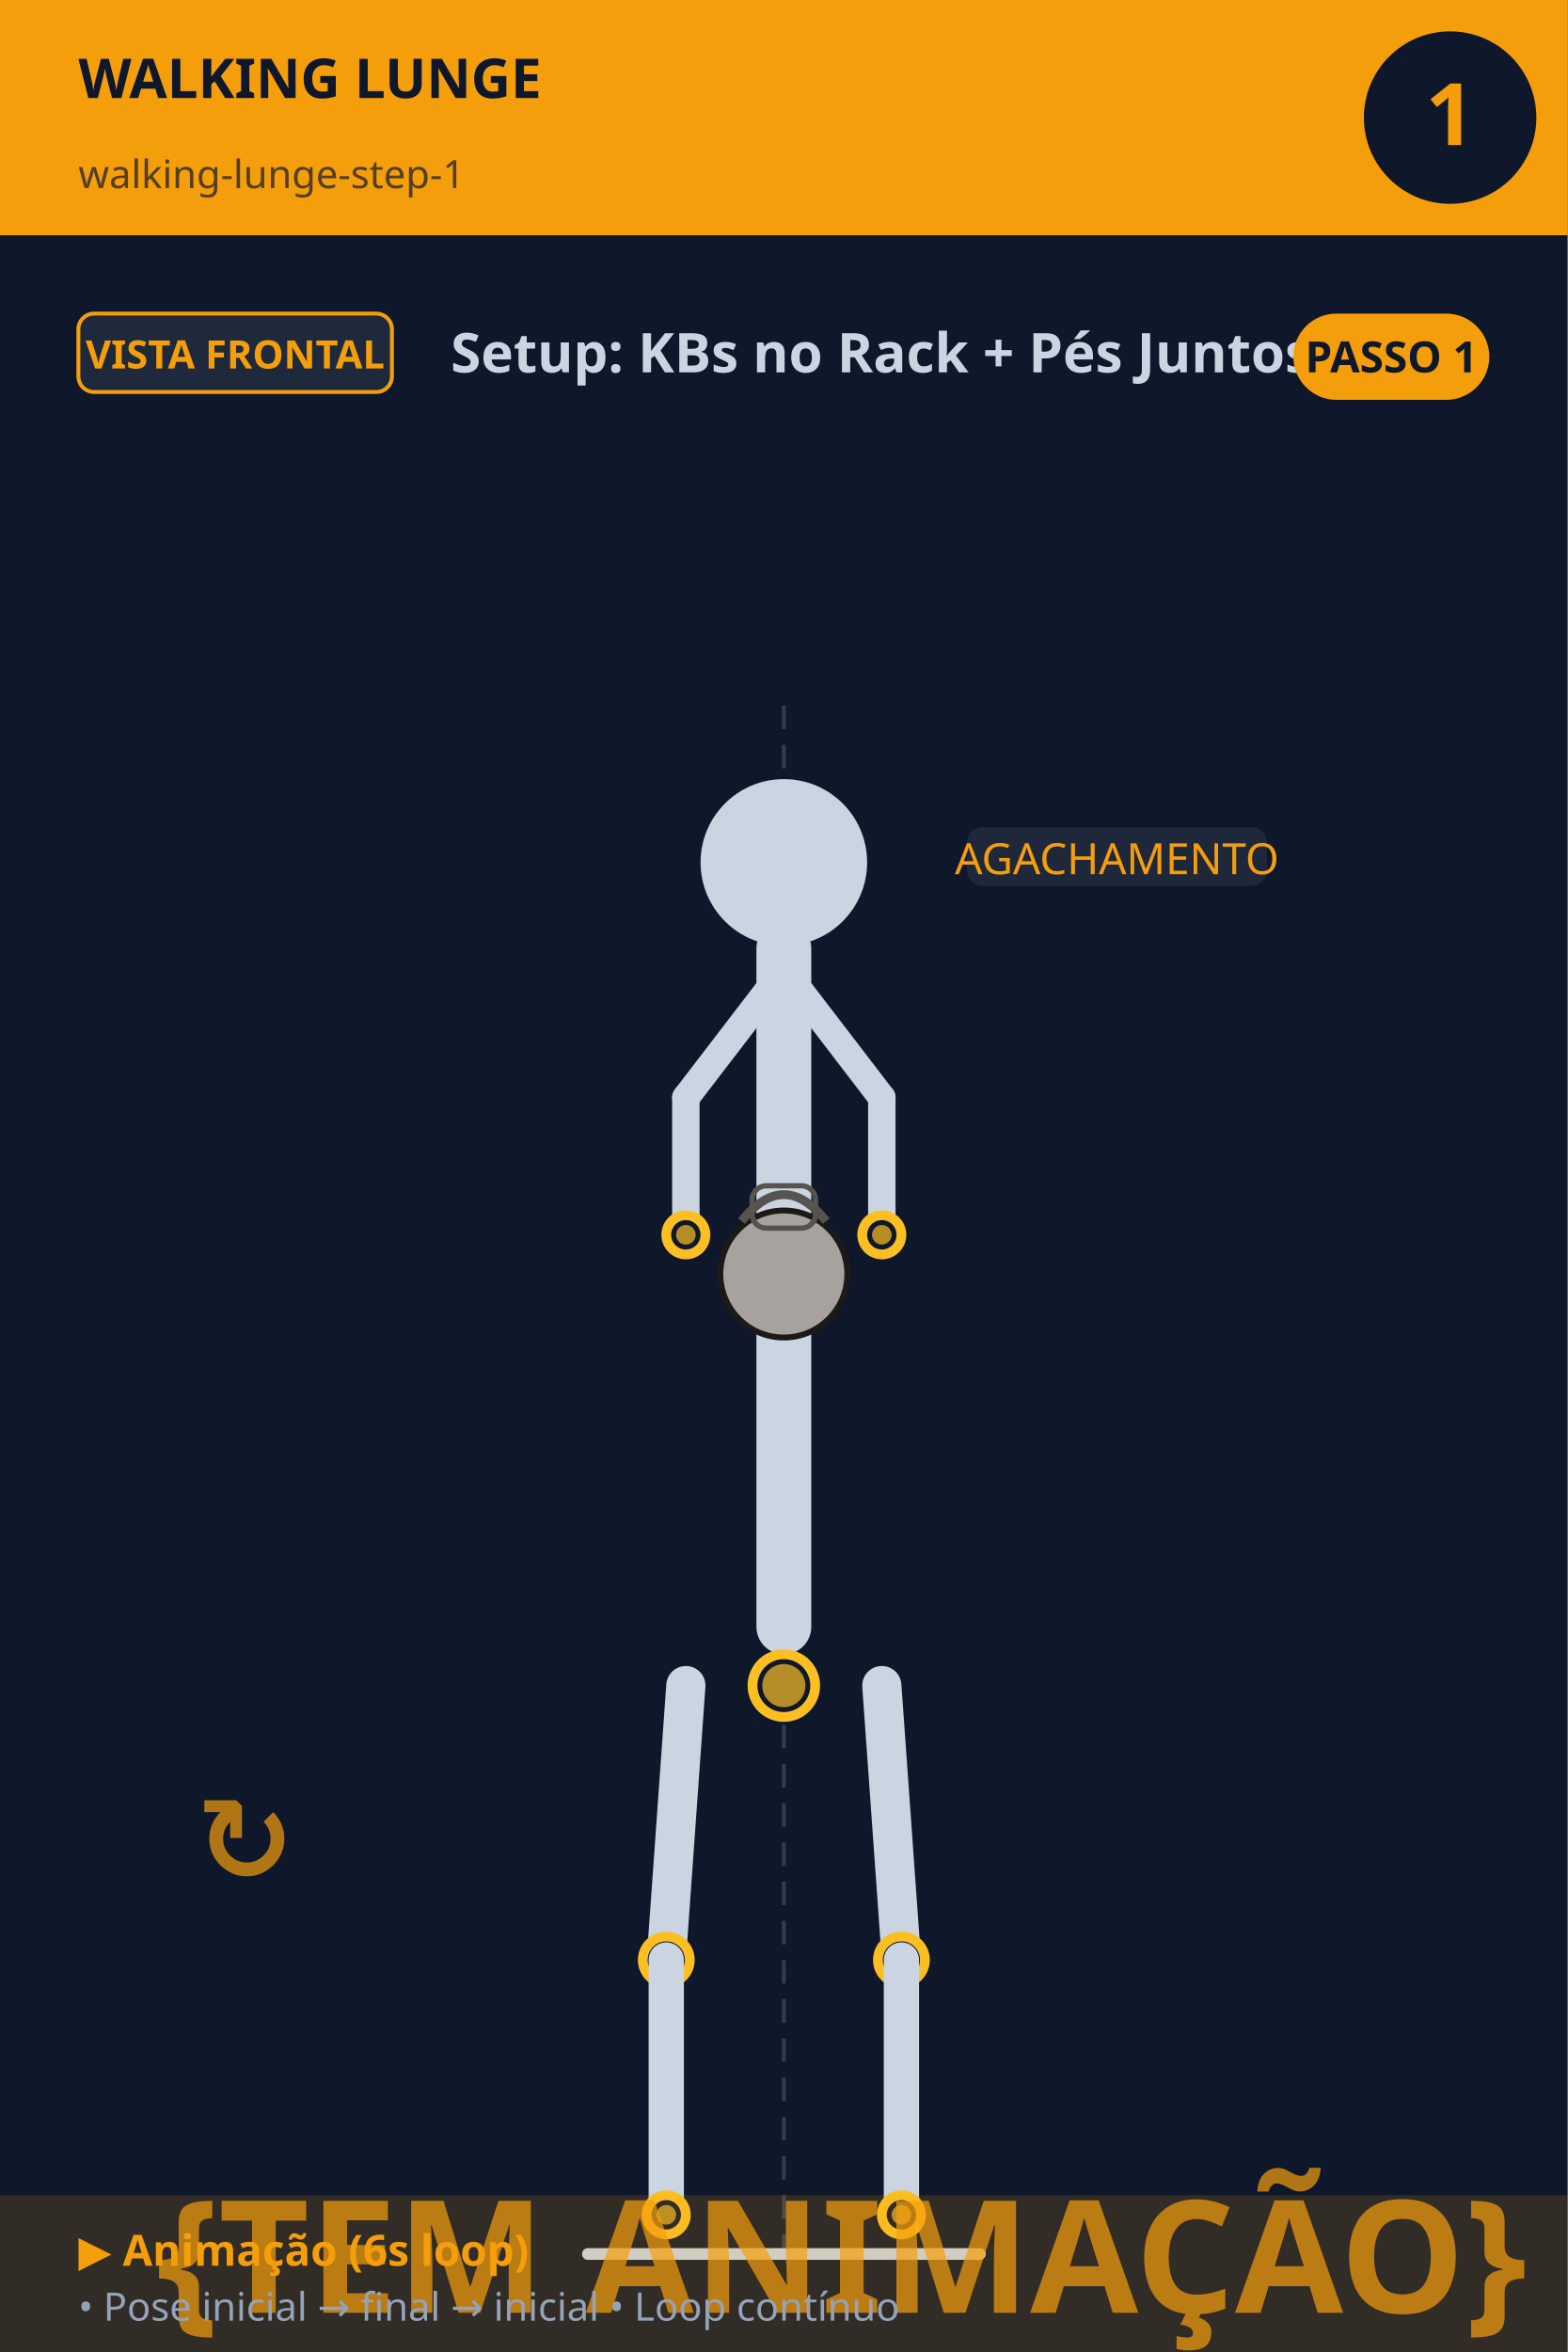
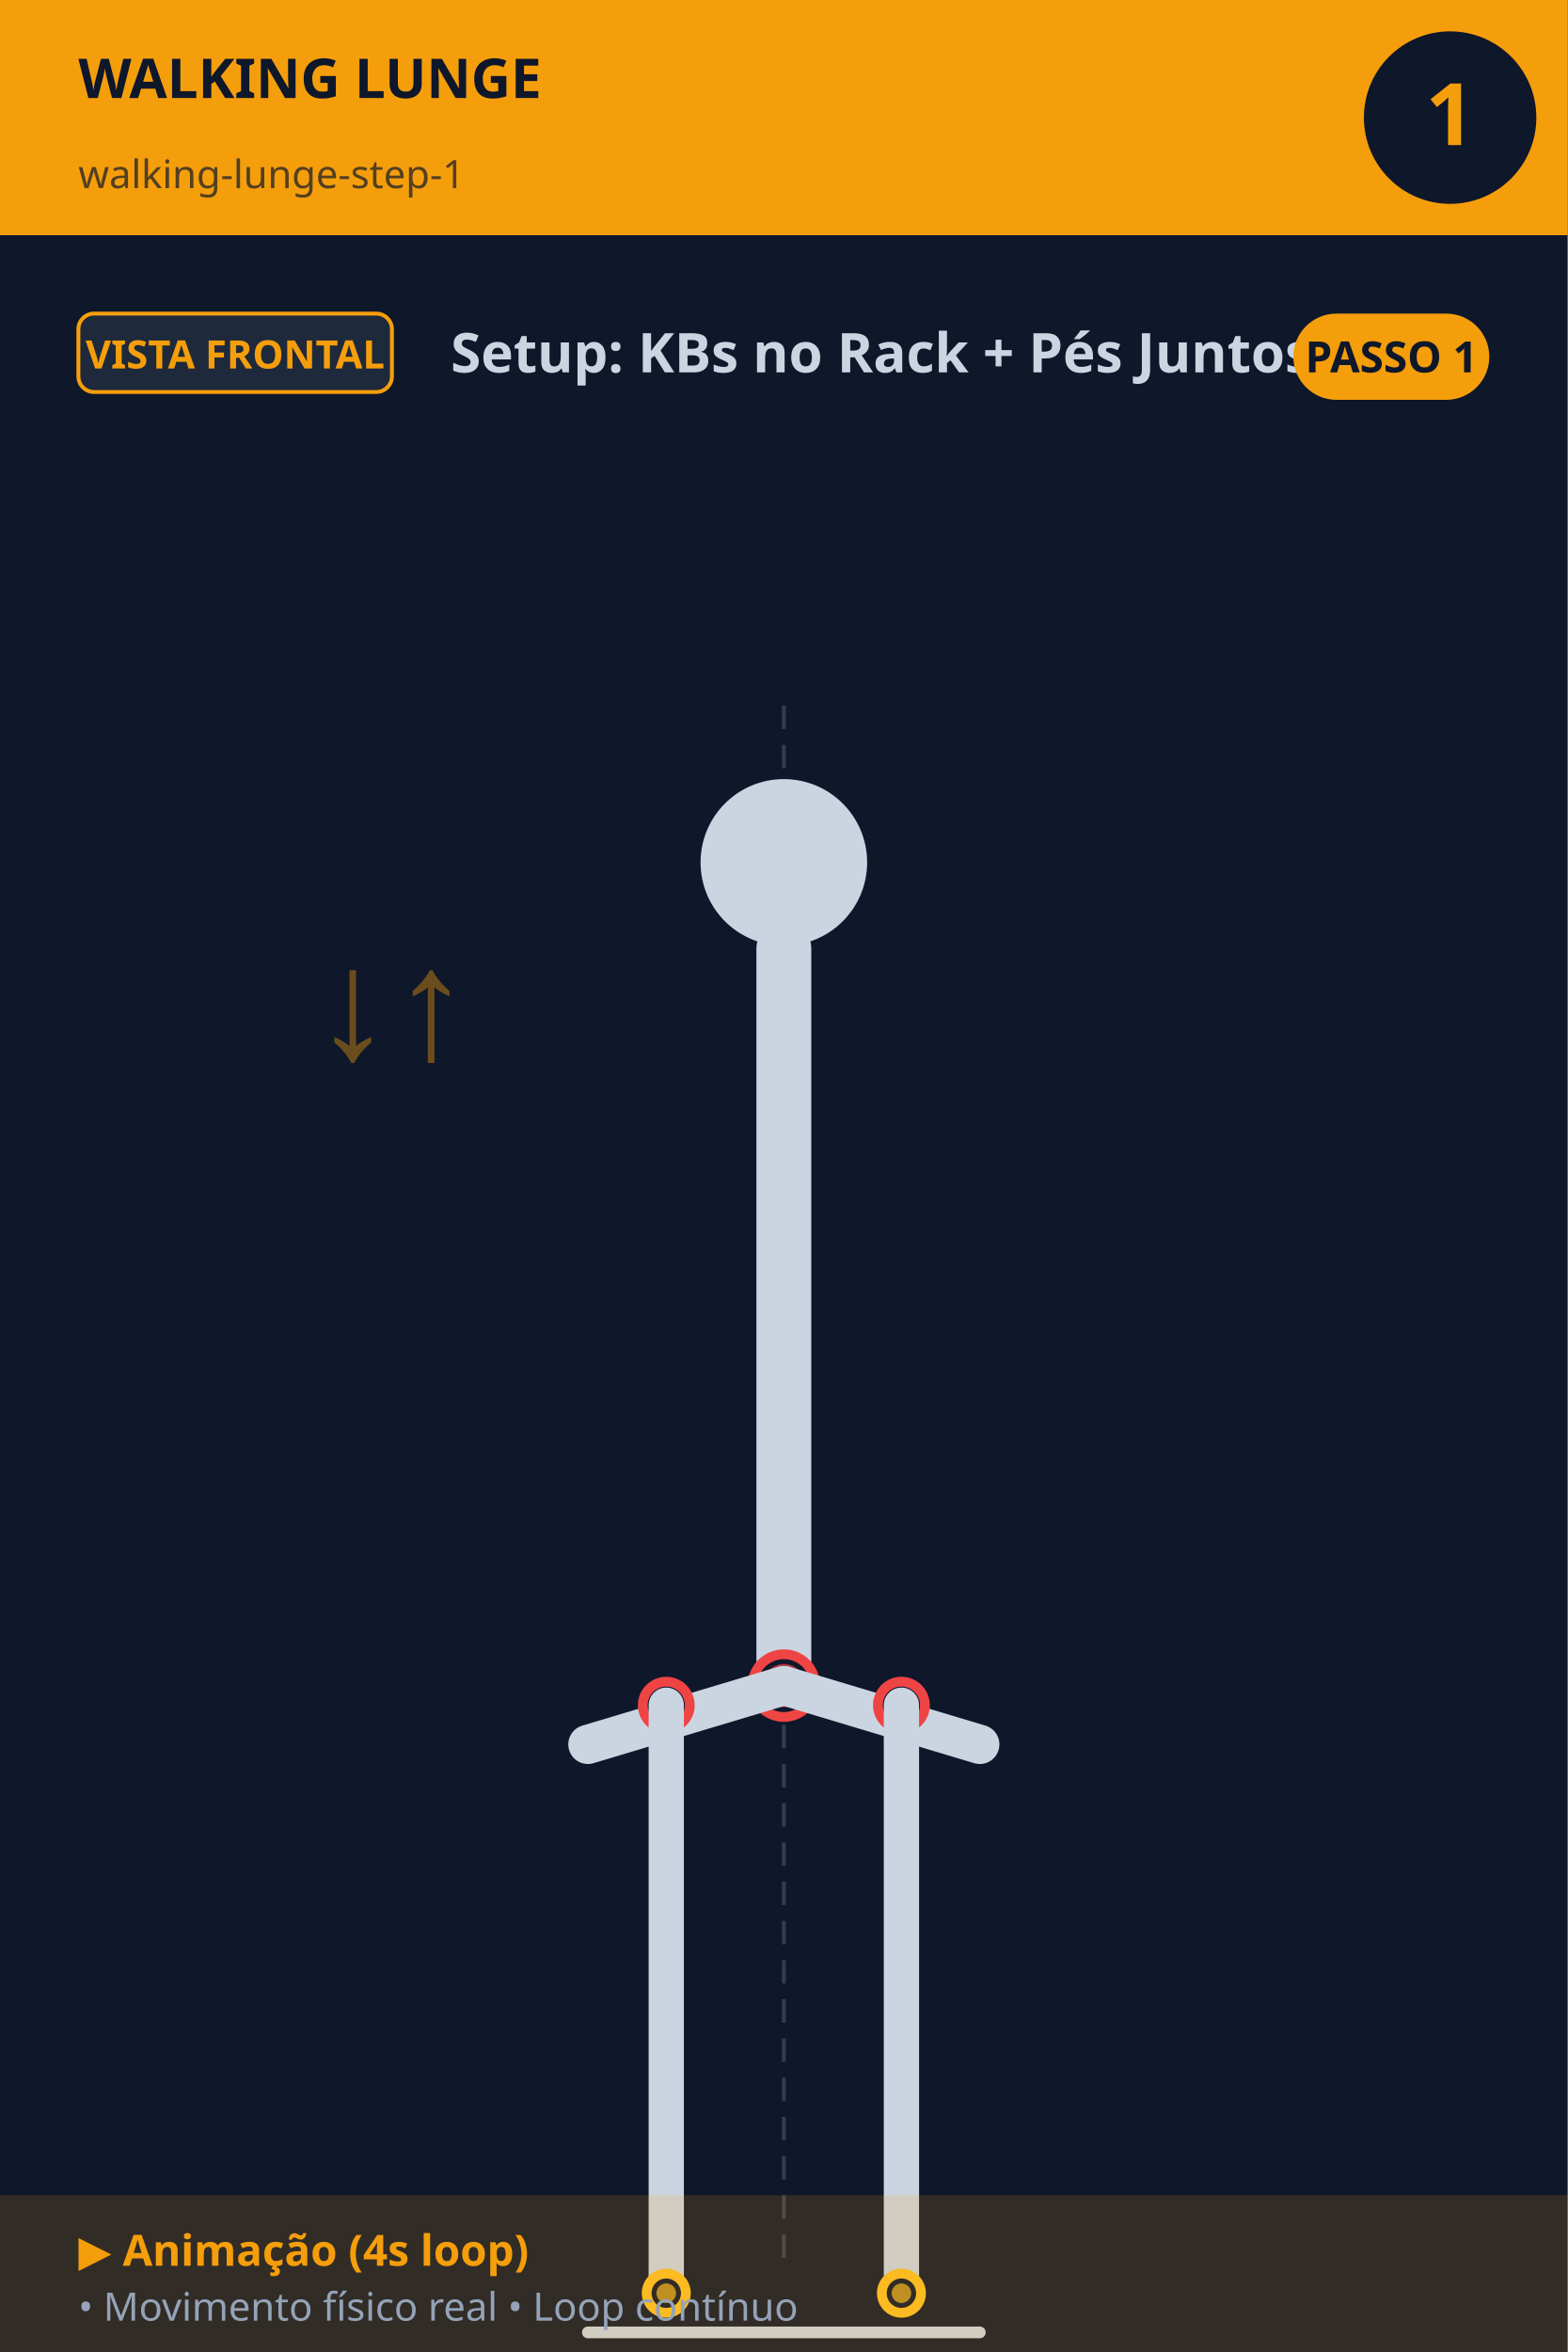
<svg xmlns="http://www.w3.org/2000/svg" viewBox="0 0 400 600" width="400" height="600">
  <rect width="400" height="600" fill="#0f172a" />
  <rect x="0" y="0" width="400" height="60" fill="#f59e0b" />
  <text x="20" y="25" font-size="14" font-weight="bold" fill="#0f172a" font-family="sans-serif">WALKING LUNGE</text>
  <text x="20" y="48" font-size="10" fill="#0f172a" opacity="0.7" font-family="sans-serif">walking-lunge-step-1</text>
  <circle cx="370" cy="30" r="22" fill="#0f172a" />
  <text x="370" y="37" font-size="22" font-weight="bold" fill="#f59e0b" text-anchor="middle" font-family="sans-serif">1</text>
  <rect x="20" y="80" width="80" height="20" rx="4" fill="#1e293b" stroke="#f59e0b" stroke-width="1" />
  <text x="60" y="94" font-size="10" font-weight="bold" fill="#f59e0b" text-anchor="middle" font-family="sans-serif">VISTA FRONTAL</text>
  <text x="115" y="95" font-size="14" font-weight="bold" fill="#cbd5e1" font-family="sans-serif">Setup: KBs no Rack + Pés Juntos</text>
  <g transform="translate(0, 50)">
    <line x1="200" y1="130" x2="200" y2="530" stroke="#475569" stroke-width="1" stroke-dasharray="6,4" opacity="0.6" />
-     <circle cx="200" cy="170" r="22" fill="#cbd5e1" stroke="#0f172a" stroke-width="1.5" />
-     <line x1="200" y1="192" x2="200" y2="365" stroke="#cbd5e1" stroke-width="14" stroke-linecap="round" />
-     <circle cx="200" cy="380" r="8" fill="#0f172a" stroke="#fbbf24" stroke-width="2.5" />
-     <circle cx="200" cy="380" r="5.5" fill="#fbbf24" opacity="0.7" />
-     <line x1="198" y1="200" x2="175" y2="230" stroke="#cbd5e1" stroke-width="7" stroke-linecap="round" />
-     <line x1="202" y1="200" x2="225" y2="230" stroke="#cbd5e1" stroke-width="7" stroke-linecap="round" />
-     <line x1="175" y1="230" x2="175" y2="265" stroke="#cbd5e1" stroke-width="7" stroke-linecap="round" />
-     <line x1="225" y1="230" x2="225" y2="265" stroke="#cbd5e1" stroke-width="7" stroke-linecap="round" />
-     <circle cx="175" cy="265" r="5" fill="#0f172a" stroke="#fbbf24" stroke-width="2.5" />
-     <circle cx="175" cy="265" r="2.5" fill="#fbbf24" opacity="0.7" />
-     <circle cx="225" cy="265" r="5" fill="#0f172a" stroke="#fbbf24" stroke-width="2.5" />
-     <circle cx="225" cy="265" r="2.5" fill="#fbbf24" opacity="0.7" />
-     <circle cx="200" cy="275" r="16.2" fill="#a8a29e" stroke="#1c1917" stroke-width="1.5" />
-     <path d="M 189.2 261.5 Q 200 248.0 210.8 261.5" fill="none" stroke="#57534e" stroke-width="2.25" />
-     <rect x="191.9" y="252.5" width="16.2" height="10.8" rx="3.6" fill="none" stroke="#57534e" stroke-width="1.35" />
-     <line x1="175" y1="380" x2="170" y2="450" stroke="#cbd5e1" stroke-width="10" stroke-linecap="round" />
-     <line x1="225" y1="380" x2="230" y2="450" stroke="#cbd5e1" stroke-width="10" stroke-linecap="round" />
-     <circle cx="170" cy="450" r="6" fill="#0f172a" stroke="#fbbf24" stroke-width="2.5" />
-     <circle cx="170" cy="450" r="3.5" fill="#fbbf24" opacity="0.7" />
-     <circle cx="230" cy="450" r="6" fill="#0f172a" stroke="#fbbf24" stroke-width="2.5" />
-     <circle cx="230" cy="450" r="3.5" fill="#fbbf24" opacity="0.7" />
-     <line x1="170" y1="450" x2="170" y2="515" stroke="#cbd5e1" stroke-width="9" stroke-linecap="round" />
-     <line x1="230" y1="450" x2="230" y2="515" stroke="#cbd5e1" stroke-width="9" stroke-linecap="round" />
-     <circle cx="170" cy="515" r="5" fill="#0f172a" stroke="#fbbf24" stroke-width="2.5" />
-     <circle cx="170" cy="515" r="2.5" fill="#fbbf24" opacity="0.7" />
-     <circle cx="230" cy="515" r="5" fill="#0f172a" stroke="#fbbf24" stroke-width="2.5" />
-     <circle cx="230" cy="515" r="2.5" fill="#fbbf24" opacity="0.7" />
-     <line x1="150" y1="525" x2="250" y2="525" stroke="#cbd5e1" stroke-width="3" stroke-linecap="round" />
-     <rect x="246.725" y="161" width="76.55" height="15" rx="4" fill="#1e293b" opacity="0.95" />
-     <text x="285" y="173" font-size="11" fill="#f59e0b" text-anchor="middle" font-family="sans-serif" font-weight="500">AGACHAMENTO</text>
-     <g opacity="0.7">
-       <text x="40" y="540" font-size="40" fill="#f59e0b" font-weight="bold" font-family="sans-serif">
- {TEM ANIMAÇÃO}
- <animate attributeName="opacity" values="0.9;0.4;0.9" dur="6s" repeatCount="indefinite" />
-       </text>
+     <g id="squat">
+       <animateTransform attributeName="transform" type="translate" values="0,0; 0,100; 0,100; 0,0" keyTimes="0;0.4;0.6;1" dur="4s" repeatCount="indefinite" />
+       <circle cx="200" cy="170" r="22" fill="#cbd5e1" stroke="#0f172a" stroke-width="1.5" />
+       <line x1="200" y1="192" x2="200" y2="380" stroke="#cbd5e1" stroke-width="14" stroke-linecap="round" />
+       <circle cx="200" cy="380" r="8" fill="#0f172a" stroke="#ef4444" stroke-width="2.5" />
+       <circle cx="200" cy="380" r="5.5" fill="#ef4444" opacity="0.7" />
+       <line x1="200" y1="380" x2="250" y2="395" stroke="#cbd5e1" stroke-width="10" stroke-linecap="round">
+         <animate attributeName="x2" values="230;250;250;230" keyTimes="0;0.4;0.6;1" dur="4s" repeatCount="indefinite" />
+         <animate attributeName="y2" values="385;395;395;385" keyTimes="0;0.4;0.6;1" dur="4s" repeatCount="indefinite" />
+       </line>
+       <line x1="200" y1="380" x2="150" y2="395" stroke="#cbd5e1" stroke-width="10" stroke-linecap="round">
+         <animate attributeName="x2" values="170;150;150;170" keyTimes="0;0.4;0.6;1" dur="4s" repeatCount="indefinite" />
+         <animate attributeName="y2" values="385;395;395;385" keyTimes="0;0.4;0.6;1" dur="4s" repeatCount="indefinite" />
+       </line>
+       <circle cx="230" cy="385" r="6" fill="#0f172a" stroke="#ef4444" stroke-width="2.5">
+         <animate attributeName="cx" values="230;250;250;230" keyTimes="0;0.4;0.6;1" dur="4s" repeatCount="indefinite" />
+       </circle>
+       <circle cx="170" cy="385" r="6" fill="#0f172a" stroke="#ef4444" stroke-width="2.5">
+         <animate attributeName="cx" values="170;150;150;170" keyTimes="0;0.4;0.6;1" dur="4s" repeatCount="indefinite" />
+       </circle>
    </g>
+     <text x="80" y="220" font-size="40" fill="#f59e0b" opacity="0.4" font-weight="bold">↓↑</text>
+     <line x1="170" y1="385" x2="170" y2="535" stroke="#cbd5e1" stroke-width="9" stroke-linecap="round" />
+     <line x1="230" y1="385" x2="230" y2="535" stroke="#cbd5e1" stroke-width="9" stroke-linecap="round" />
+     <circle cx="170" cy="535" r="5" fill="#0f172a" stroke="#fbbf24" stroke-width="2.5" />
+     <circle cx="170" cy="535" r="2.5" fill="#fbbf24" opacity="0.7" />
+     <circle cx="230" cy="535" r="5" fill="#0f172a" stroke="#fbbf24" stroke-width="2.5" />
+     <circle cx="230" cy="535" r="2.5" fill="#fbbf24" opacity="0.7" />
+     <line x1="150" y1="545" x2="250" y2="545" stroke="#cbd5e1" stroke-width="3" stroke-linecap="round" />
  </g>
  <rect x="0" y="560" width="400" height="40" fill="#f59e0b" opacity="0.15" />
-   <text x="20" y="578" font-size="11" font-weight="bold" fill="#f59e0b" font-family="sans-serif">▶ Animação (6s loop)</text>
-   <text x="20" y="592" font-size="10" fill="#94a3b8" font-family="sans-serif">• Pose inicial → final → inicial • Loop contínuo</text>
+   <text x="20" y="578" font-size="11" font-weight="bold" fill="#f59e0b" font-family="sans-serif">▶ Animação (4s loop)</text>
+   <text x="20" y="592" font-size="10" fill="#94a3b8" font-family="sans-serif">• Movimento físico real • Loop contínuo</text>
  <g transform="translate(330, 80)">
    <rect x="0" y="0" width="50" height="22" rx="11" fill="#f59e0b" />
    <text x="25" y="15" font-size="11" font-weight="bold" fill="#0f172a" text-anchor="middle" font-family="sans-serif">PASSO 1</text>
  </g>
-   <g transform="translate(50, 480)">
-     <text font-size="30" fill="#f59e0b" font-weight="bold" font-family="sans-serif" opacity="0.7">↻
- <animateTransform attributeName="transform" type="rotate" from="0 15 15" to="360 15 15" dur="6s" repeatCount="indefinite" />
-     </text>
-   </g>
</svg>
